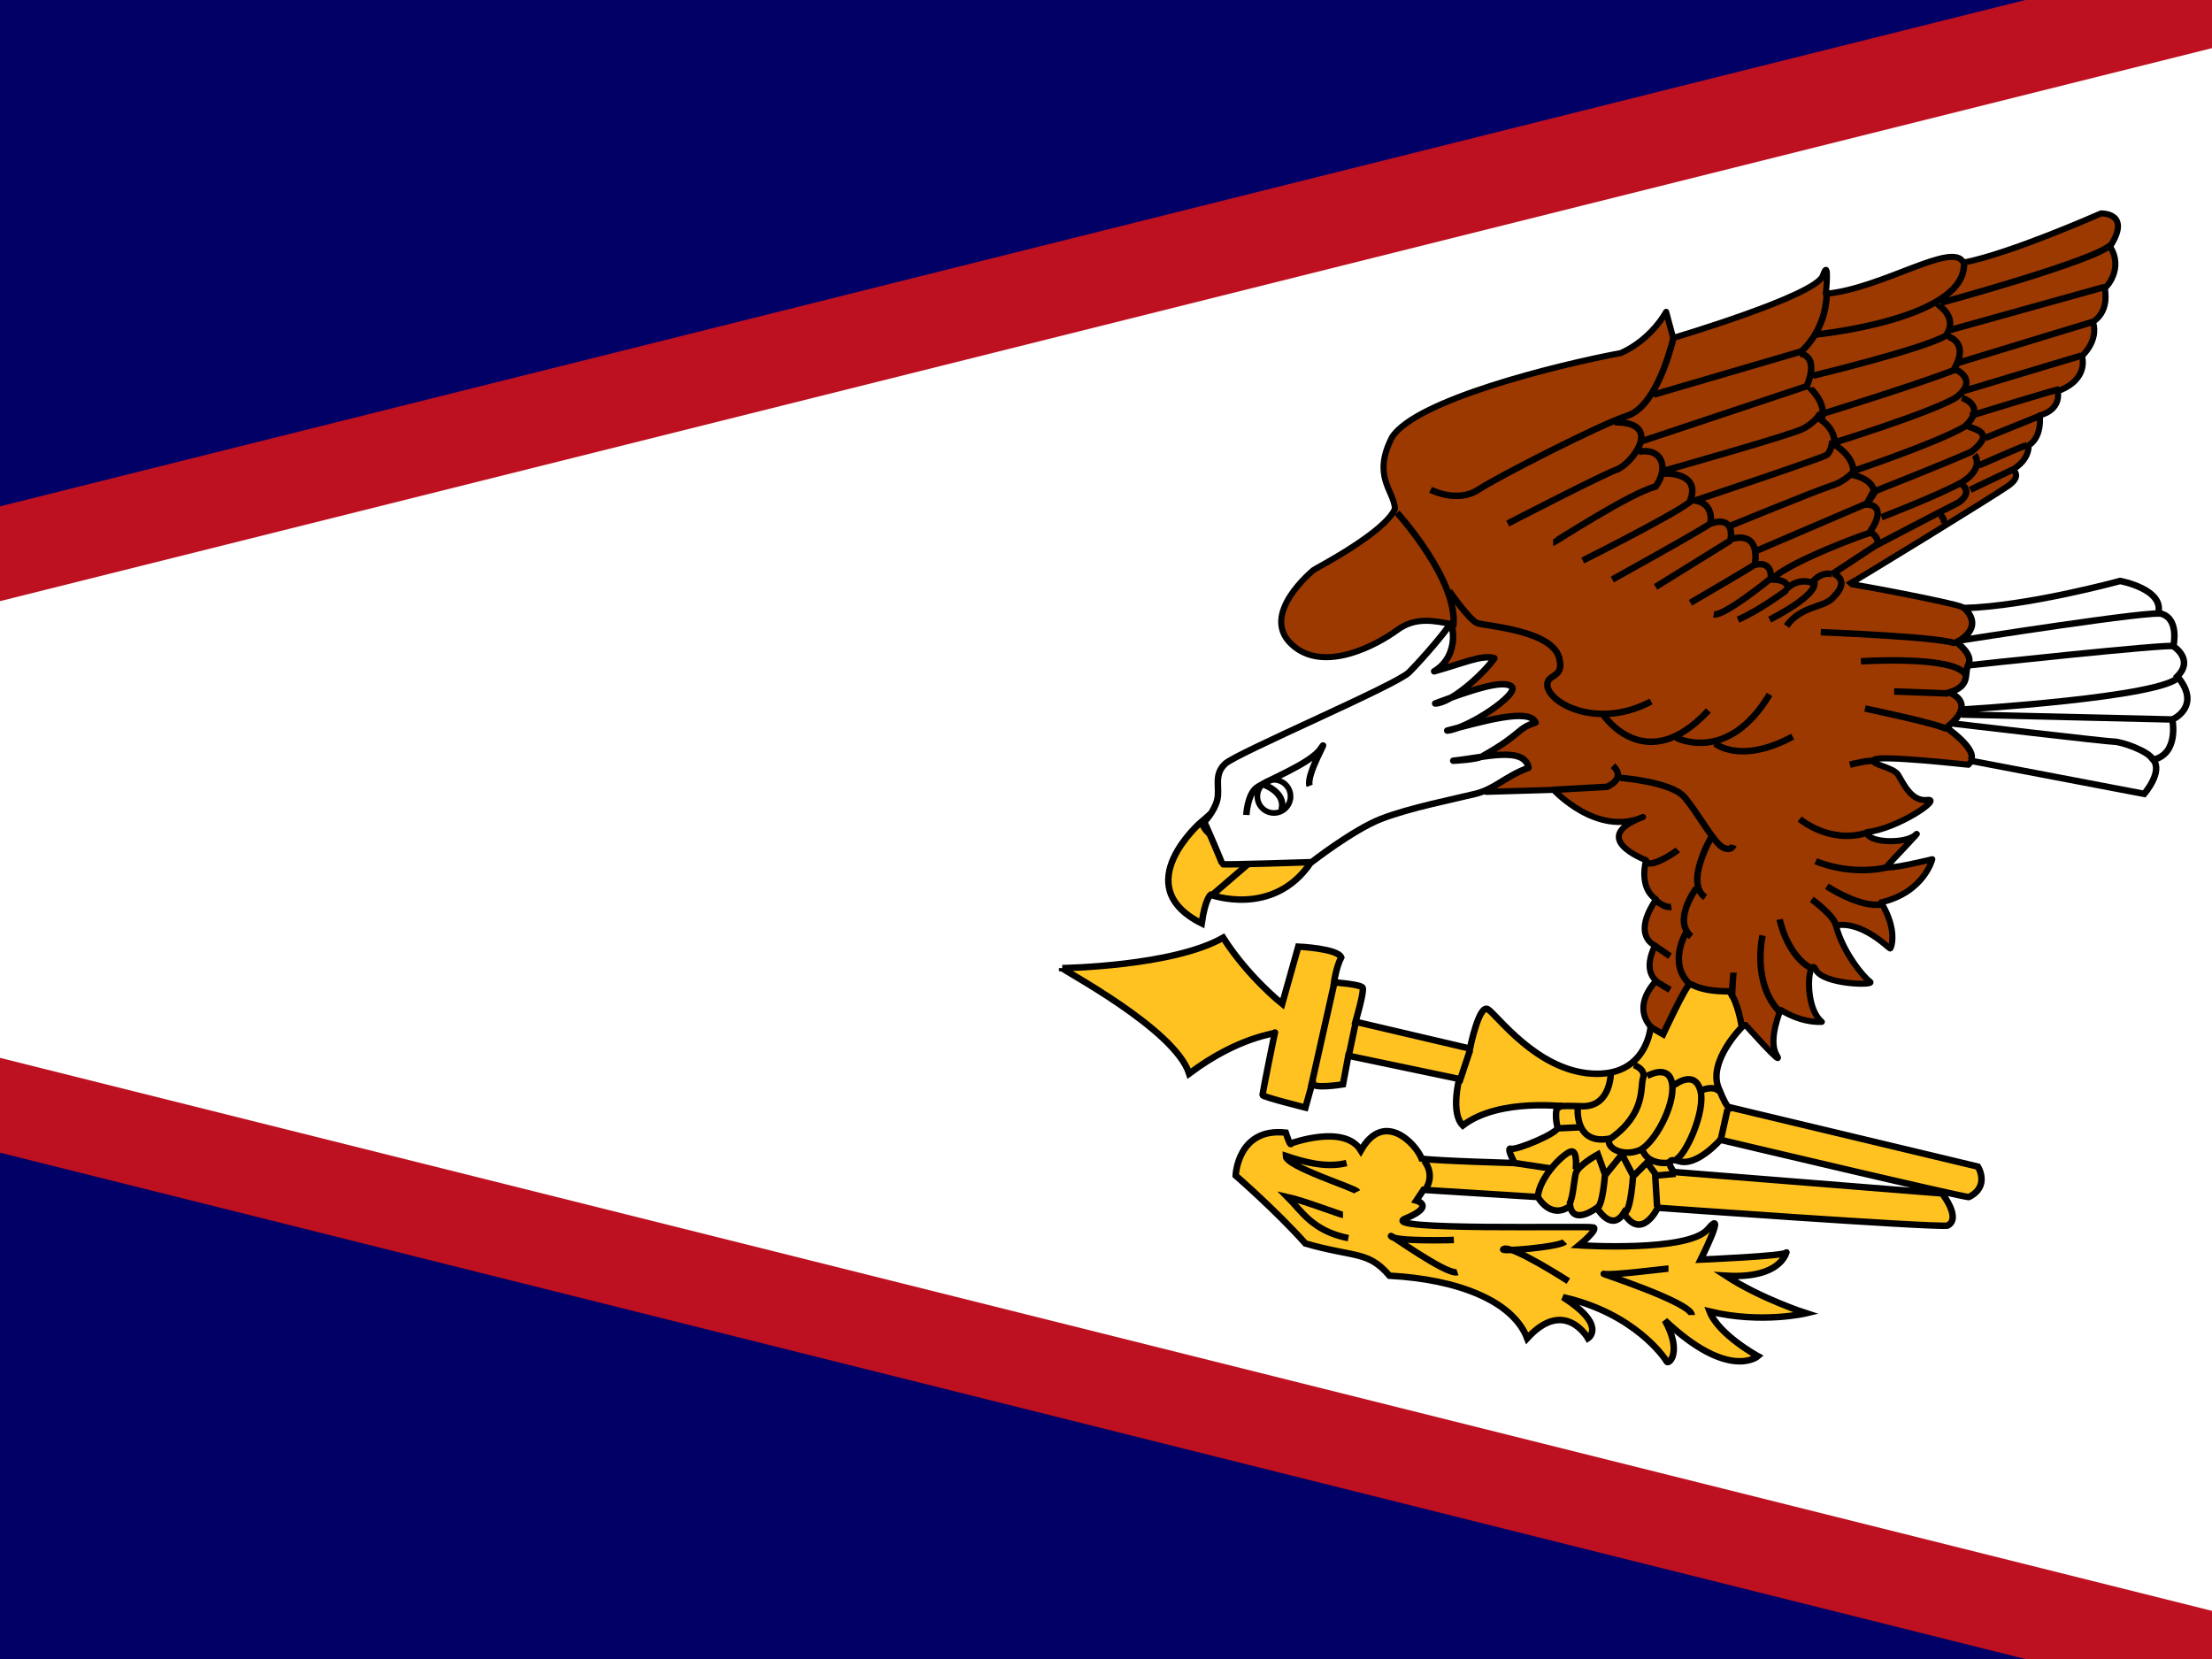
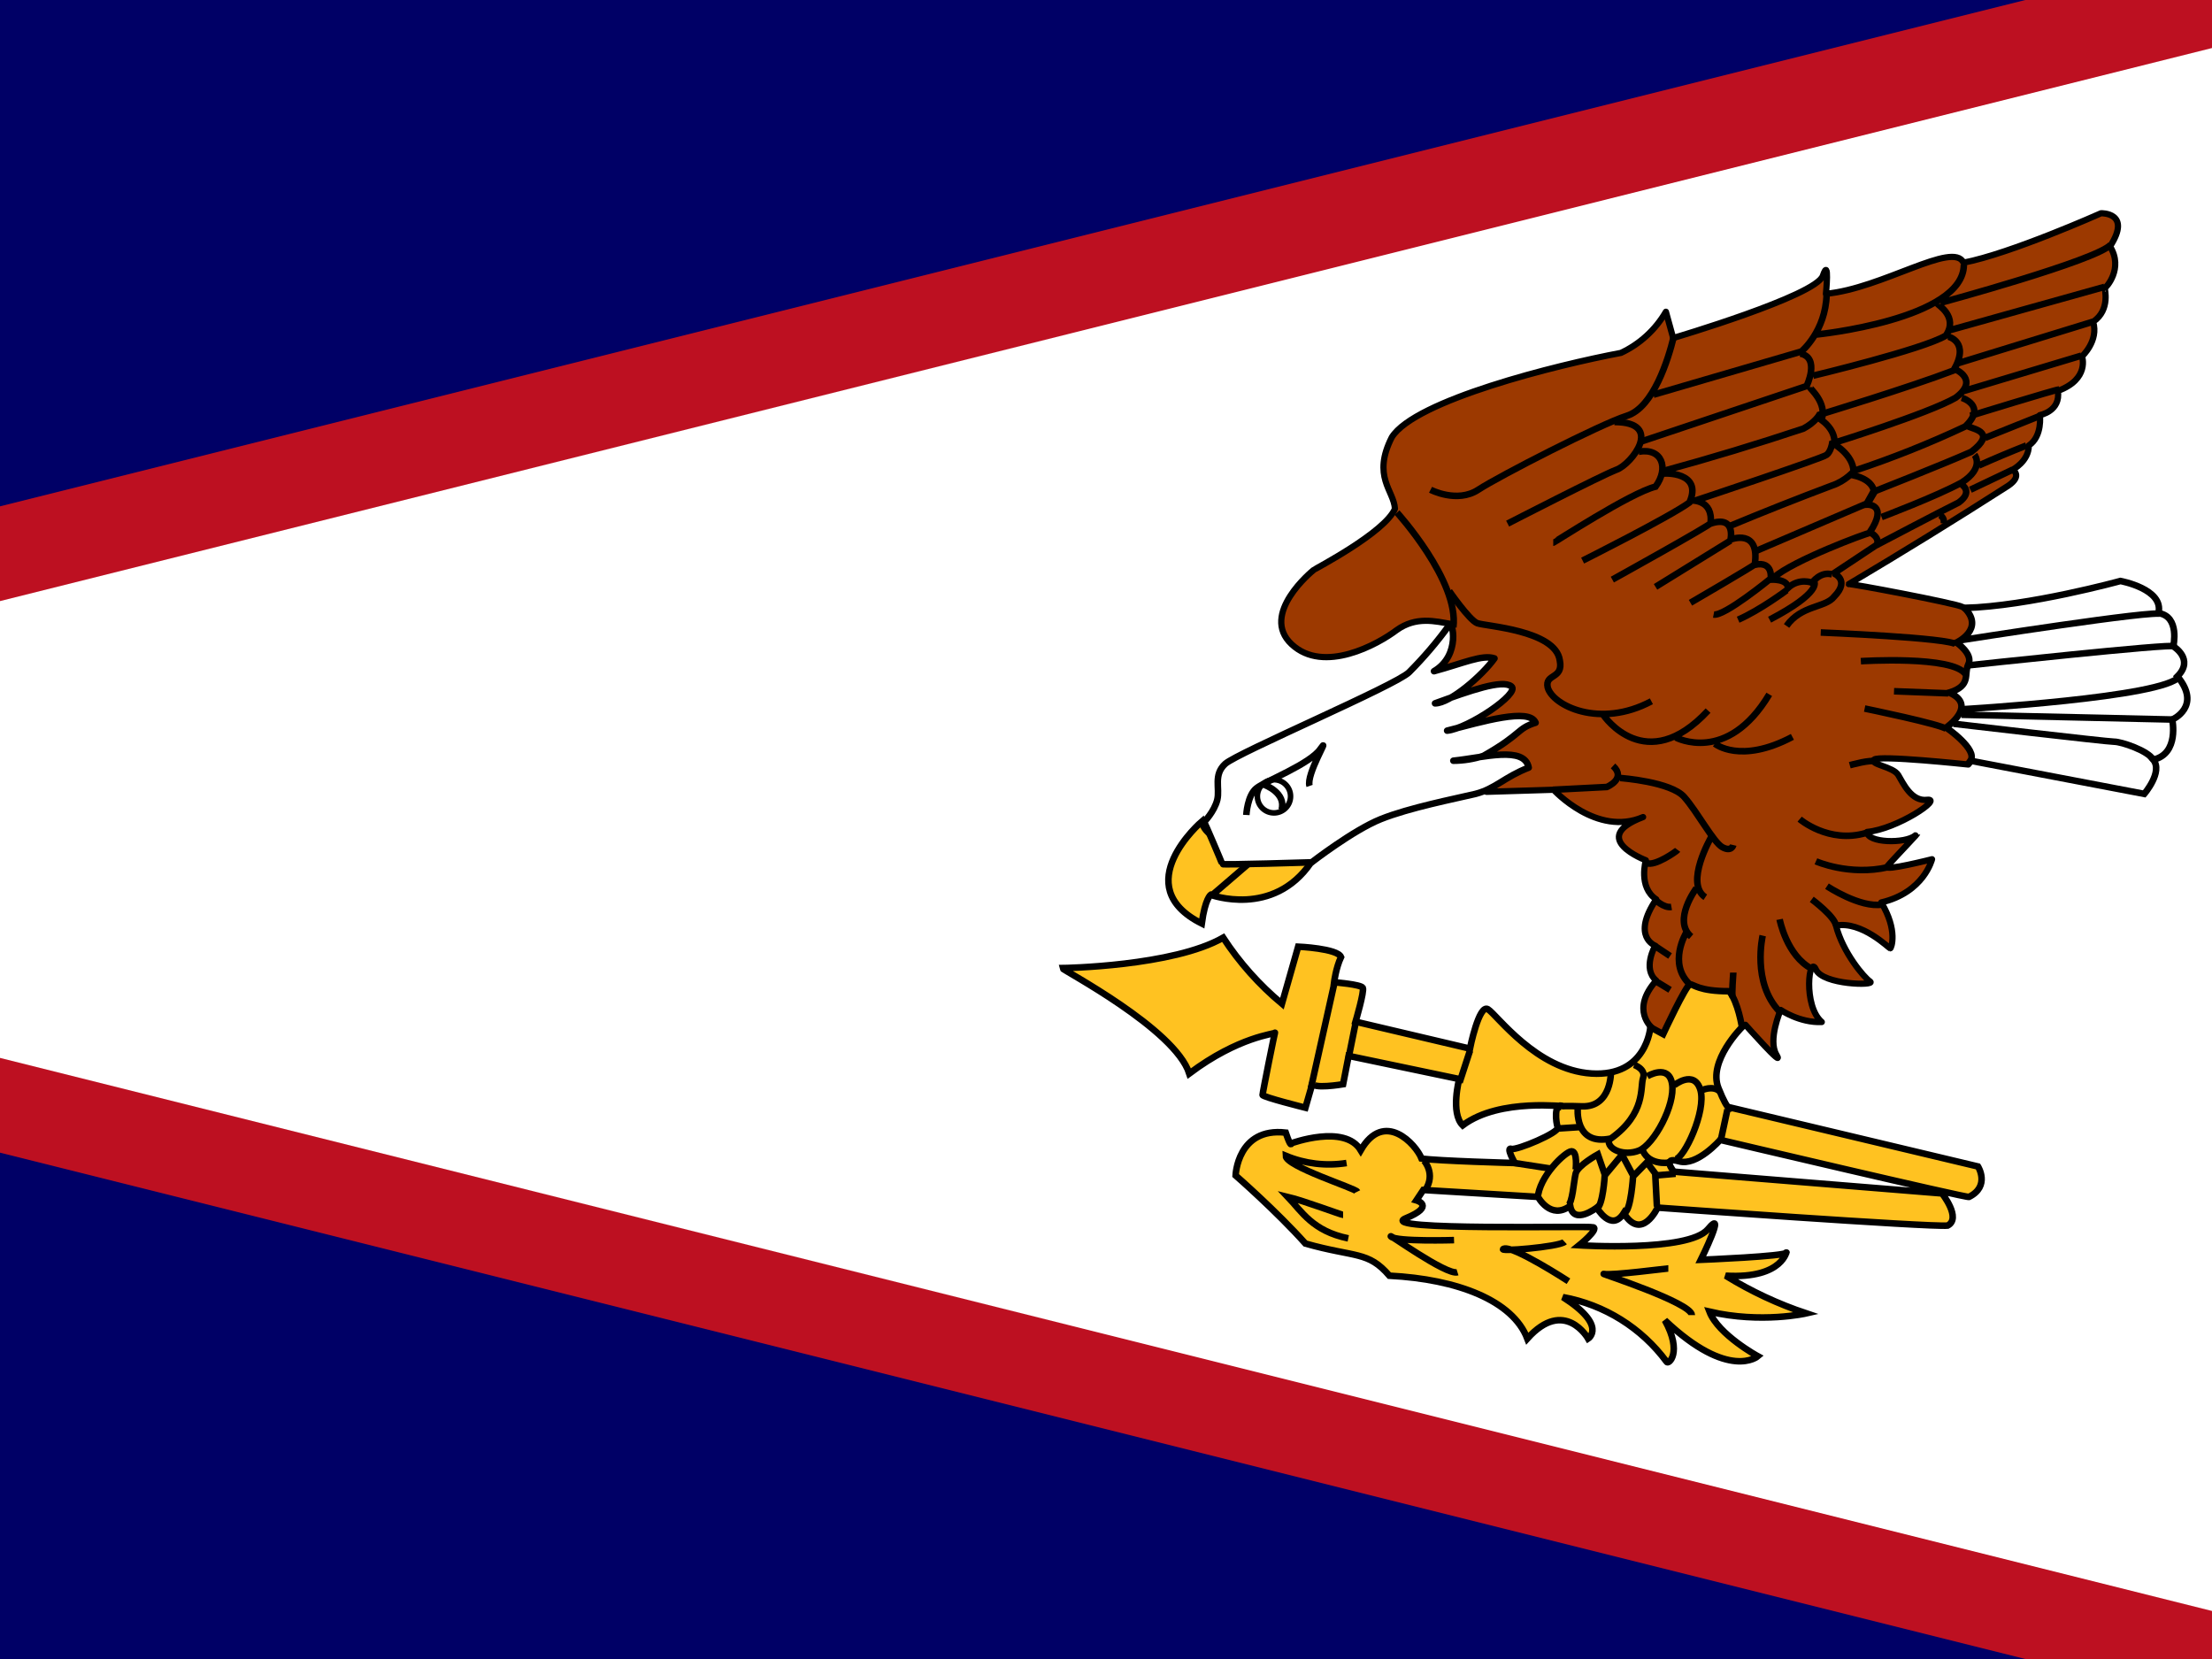
- <svg xmlns="http://www.w3.org/2000/svg" height="480" width="640" id="flag-icon-css-as">
+ <svg xmlns="http://www.w3.org/2000/svg" id="flag-icon-css-as" viewBox="0 0 640 480">
  <defs>
-     <clipPath id="a">
-       <path fill-opacity=".67" d="M0 0h640v480H0z" />
+     <clipPath id="as-a">
+       <path fill-opacity=".7" d="M0 0h640v480H0z" />
    </clipPath>
  </defs>
-   <g clip-path="url(#a)">
+   <g clip-path="url(#as-a)">
    <path fill="#006" d="M-374-16H650v512H-374z" />
-     <path d="M-374 240L650 496V-16L-374 240z" fill-rule="evenodd" fill="#bd1021" />
-     <path d="M650 11.43v457.14L-264.29 240 650 11.43z" fill-rule="evenodd" fill="#fff" />
+     <path fill="#bd1021" fill-rule="evenodd" d="M-374 240L650 496V-16L-374 240z" />
+     <path fill="#fff" fill-rule="evenodd" d="M650 11.4v457.2L-264.3 240 650 11.4z" />
    <g stroke="#000">
-       <path stroke-linejoin="round" d="M478 297.4s-6.392-5.23 1.163-13.658c-4.068-3.486-.29-10.17-.29-10.17s-6.975-2.615.29-13.366c-5.23-3.487-2.906-11.333-2.906-11.333s-17.144-6.393-.87-12.494c-13.368 5.81-25.863-7.848-25.863-7.848l-19.468.582c-3.302-16.172-28.97-2.127-9.888-48.52-4.94-.872-10.46-2.324-15.982 1.744-5.522 4.067-21.212 12.784-30.51 4.067s6.1-21.212 6.392-21.502c.29-.29 20.63-10.75 23.536-17.725-.29-5.23-6.682-9.298-.872-20.63 6.683-10.753 47.65-20.923 66.26-24.41 9.007-4.068 13.076-11.914 13.076-11.914l2.034 7.555s41.262-12.205 43.296-18.016.872 5.23.872 5.23c16.272-1.453 36.903-15.4 39.81-9.008 13.656-2.615 39.81-14.238 39.81-14.238s9.006-.29 2.613 9.59c4.068 6.392-1.162 11.913-1.452 11.913-.29 0 1.743 6.394-3.487 9.88 1.745 5.522-3.197 9.88-3.197 9.88s2.326 6.684-6.973 10.17c.872 5.812-5.23 6.975-5.23 6.975s.872 6.102-3.196 8.717c0 4.65-4.65 6.974-4.65 6.974s2.906 1.743-1.163 4.65c-4.067 2.905-46.2 28.766-46.2 28.476 0-.29 30.8 5.52 32.834 6.683s25.28 16.564 25.28 16.564l-23.537 29.056s-26.15-2.905-27.312-1.452 5.52 2.034 6.973 4.358c1.455 2.324 3.78 7.847 8.428 7.265 4.65-.582-8.717 8.427-17.434 9.3 0 3.195 11.04 3.485 13.947.87 2.907-2.615-6.973 7.555-8.136 9.008s13.077-2.034 13.077-2.034-2.324 9.59-14.818 12.496c4.94 8.136 2.905 13.367 2.614 13.367s-8.136-8.137-15.69-6.684c2.033 7.845 8.136 15.108 9.88 16.272 1.742 1.162-13.658.87-15.692-3.488s-3.778 10.46 1.743 15.11c-6.392.29-11.914-3.487-11.914-3.487s-3.776 8.717-1.162 13.077c2.617 4.36-9.006-8.718-9.006-8.718l-22.084 9.3-4.94-8.428z" fill-rule="evenodd" stroke-width="1.761" fill="#9c3900" />
-       <path d="M307.325 280.1c.518 0 32.082-.518 46.572-8.797 7.244 11.384 17.076 19.146 17.076 19.146l4.658-16.56s11.385.518 12.42 3.106c-1.553 3.103-2.07 7.243-2.07 7.243s7.76.518 8.28 1.552c.516 1.035-2.07 9.83-2.07 9.83l33.116 7.763s2.587-12.936 5.175-11.384c2.588 1.554 13.972 17.595 30.013 18.63s17.076-13.455 17.076-13.455l3.62 2.07s6.728-14.487 7.763-14.487 2.588 2.07 11.384 2.07c2.587 3.104 3.623 10.347 3.623 10.347s-9.833 9.833-6.728 17.595 3.623 5.69 3.623 5.69l71.408 17.077s3.624 5.693-2.586 8.798c0 .517-71.927-16.56-71.927-16.56s-6.728 7.762-11.902 6.21-1.552 3.105-1.552 3.105l77.618 6.21s5.692 7.244 1.552 9.314c-5.174.517-83.827-5.174-83.827-5.174s-4.66 9.83-9.833 1.552c-3.62 5.69-7.762-1.552-7.762-1.552s-6.726 5.174-7.762-.52c-5.692 4.14-9.314-2.585-9.314-2.585l-33.118-2.07-2.07 3.104s5.692 1.55-3.105 5.174c-8.796 3.622 52.78 2.07 54.333 2.587 1.552.52-4.14 5.176-4.14 5.176s31.566 2.07 37.257-4.657c5.692-6.73-2.07 8.795-2.07 8.795s24.84-1.034 24.84-2.07-.52 7.763-17.595 6.727c10.35 6.728 23.285 10.867 23.285 10.867s-12.936 3.104-27.942-.518c2.586 6.727 13.972 12.936 13.972 12.936s-8.28 7.245-26.91-10.35c5.176 9.315 1.036 12.938.52 11.902-.52-1.035-9.315-13.97-30.013-18.628 12.936 8.28 7.243 11.902 7.243 11.902s-6.726-11.902-17.593 0c-4.14-10.867-20.18-17.076-39.844-18.112-6.21-7.243-9.83-5.174-24.32-9.314-8.28-9.313-20.18-19.663-20.18-19.663s.517-13.97 14.488-12.42c1.552 4.658 1.552 3.106 1.552 3.106s15.524-5.692 20.18 2.07c6.728-11.902 16.042-1.78 17.595 2.36 4.458.654 26.907 1.262 26.907 1.262s-2.588-4.657-1.035-4.14c1.552.518 13.97-4.656 13.454-6.208-.517-1.553-1.034-6.727 1.035-6.21 2.07.517-17.593-2.588-28.46 5.693-3.622-3.623-1.035-13.455-1.035-13.455l-32.08-6.726-1.554 8.28s-9.314 1.55-8.796-.518c.517-2.07-2.07 7.243-2.07 7.243s-12.42-3.104-12.42-3.62 3.623-18.63 3.623-18.112c0 .518-10.35 1.035-24.838 11.902-4.14-12.936-36.74-30.012-36.74-30.53z" fill-rule="evenodd" stroke-width="1.878" fill="#ffc221" />
-       <path d="M385.98 284.763l-6.727 30.013m12.935-18.63l-2.07 9.83m35.189-2.068l-3.105 9.314m60.546 53.808c-.517 0-16.558 2.07-18.63 1.554-2.068-.517 25.357 8.28 25.357 11.9m-35.705-9.818s-16.04-10.348-18.628-9.314c-2.587 1.035 16.04-.517 17.594-2.07m-32.086-.52s-16.558.517-18.11-1.035 16.04 11.384 19.145 10.35m-33.118-16.569c-.518 0-11.385-4.14-16.04-5.176 4.138 4.14 7.243 9.833 17.592 11.902m2.588-13.446c-.518-1.035-20.698-7.245-20.698-10.35 4.656 1.553 11.383 3.622 17.592 2.07m110.221-15.528l-2.07 9.314" stroke-width="1.878" fill="none" />
-       <path d="M347.688 237.67s-21.734 18.628 0 29.494c1.034-7.244 2.587-8.278 2.587-8.278s18.11 6.726 28.977-9.315c-4.657-6.725-12.937-4.138-12.937-4.138s-17.076 0-18.628-7.76z" fill-rule="evenodd" stroke-width="1.878" fill="#ffc221" />
-       <path d="M365.8 245.954l-15.006 12.936m61.222 76.91s3.46 3.814.354 8.47m72.45-4.652l-5.692.52m-40.881-3.633l10.35 1.552m17.486-28.162s.29 10.46-8.427 10.17c-8.717-.29-5.812.29-5.812.29" stroke-width="1.878" fill="none" />
-       <path d="M472.774 308.148s3.487 1.162 2.616 3.778c-.872 2.614.87 10.17-9.298 17.434-10.753 2.324-9.59-9.007-9.59-9.007" stroke-width="1.878" fill="none" />
-       <path d="M476.55 311.346s6.392-3.777 7.264 2.325c.87 6.102-5.23 17.435-9.59 19.18-4.358 1.742-9.297-.292-8.717-3.197m18.889-15.688s5.813-4.65 7.555 1.452c1.745 6.103-4.648 19.76-7.264 20.05m7.837-20.051s2.907-1.453 4.94.29m-14.237 20.629c-1.162.29-6.102.58-7.845-3.196m-18.3-6.975c-.29 0-6.102.292-6.102.292m28.472 22.67l-.58-9.59-2.325-3.195-4.068 4.068s-.583 9.59-2.326 10.46m2.327-10.76c-.292-.58-3.198-6.1-3.198-6.1l-4.94 6.1s-.58 8.72-2.324 9.592m2.318-9.887c0-.29-2.034-5.81-2.034-5.81s-5.81 3.196-6.392 5.52c-.58 2.325-.872 8.717-2.325 9.3m2.327-10.461s.582-5.23-1.162-5.23c-1.742 0-9.59 7.265-9.88 13.657" stroke-width="1.878" fill="none" />
-       <path stroke-linejoin="round" d="M348.402 237.825s2.905-2.906 3.777-6.392c.87-3.487-1.163-7.265 2.324-10.46 3.487-3.198 49.397-22.666 53.176-26.444 3.777-3.778 10.75-11.914 11.623-13.658.87-1.743 3.487 8.717-4.36 13.367 8.428-2.326 13.95-4.94 17.435-3.78-3.487 4.94-12.785 13.078-17.144 13.078 10.17-3.778 19.47-6.975 22.084-4.94 2.615 2.034-12.495 12.204-18.597 12.785 10.17-2.615 23.83-6.683 25.572-2.325-5.52 1.744-3.78 3.195-15.11 9.59-1.453 1.163-8.717 1.452-8.717 1.452 8.717-.872 20.63-4.36 21.792 2.034-6.973 2.615-9.588 6.102-15.4 7.555-5.81 1.453-19.178 4.067-27.315 7.264-8.136 3.196-20.05 12.495-20.05 12.495s-25.86.87-25.86.58c0-.29-4.94-11.914-5.23-12.205z" fill-rule="evenodd" stroke-width="1.878" fill="#fff" />
-       <path d="M360.605 235.797s.29-5.81 2.906-7.845c2.616-2.034 15.693-6.975 18.6-11.333 2.904-4.36-4.36 7.554-3.198 10.75m-13.077-.292s6.393 2.326 4.94 7.265" stroke-width="1.878" fill="none" />
-       <path d="M373.39 230.422a4.794 4.794 0 1 1-9.59.001 4.794 4.794 0 0 1 9.591-.001z" stroke-width="1.631" fill="none" />
-       <path d="M570.116 220.104l50.27 9.59s5.52-6.394 2.615-9.88c7.556-1.743 5.522-11.623 5.522-11.623s8.717-3.776 1.452-12.495c4.942-4.94-1.162-8.717-1.162-8.717s2.034-8.717-4.36-9.59c1.745-6.972-11.04-9.297-11.04-9.297s-26.443 7.265-45.04 7.847c6.102 6.102-2.325 9.88-2.325 9.88s4.94 3.486 3.487 6.392c-1.453 2.905.872 6.1-5.52 8.136 8.426 3.778-.873 10.17-.873 10.17s9.3 6.392 6.976 9.588z" fill-rule="evenodd" stroke-width="1.878" fill="#fff" />
-       <path d="M565.17 209.356s44.46 5.23 46.494 5.23 9.88 2.616 11.333 5.23m-55.502-13.081l61.893 1.453m-61.598-2.903s58.698-3.487 62.766-9.59m-61.032-3.195s58.988-6.394 59.57-5.522m-61.599-1.744s57.244-9.007 57.825-7.555m-221.127-29.347s18.016 19.76 16.272 33.126" stroke-width="1.878" fill="none" />
-       <path d="M419.303 170.997s5.81 8.426 8.136 9.298 22.665 2.034 23.827 10.752c1.162 5.52-4.358 3.777-3.486 7.845 1.453 5.23 15.11 11.913 29.93 4.068m-13.655 4.07s12.203 18.017 30.22-1.45m-9.301 7.847s14.82 7.845 27.023-12.495M496.3 215.16s7.264 6.102 22.376-2.033m20.927-8.137s22.375 4.647 23.828 6.1m-15.404-11.032c.29 0 15.692.582 15.692.582m-25.285-9.303s26.733-1.743 30.22 3.778m-41.842-12.205s37.486 1.453 39.228 3.487m-30.804 34.863s6.393-1.743 7.265-.87m-21.788 16.562s8.426 7.265 19.18 4.068m-14.533 8.146s9.59 4.358 20.923 1.742m-17.723 5.512s9.588 6.393 15.98 5.23m-20.334-1.44s6.683 4.94 6.973 7.555m-16.269-1.751s2.033 10.46 9.298 14.237m-14.244-9.589s-3.196 13.658 4.94 22.084M501.54 281.41c0 .29-.58 6.393-.29 6.975m-52.015-59.857l15.692-.872s5.81-2.324 1.742-6.1m2.034 3.494c.292 0 14.82 1.16 18.598 5.52 3.778 4.358 8.428 13.075 11.042 14.53 2.616 1.45 3.197-.583 3.197-.583m-6.395-2.325s-7.845 13.368-1.743 17.436m-2.624-2.616s-6.973 9.3-1.453 13.948m-1.449-1.17s-5.52 9.008 1.163 15.11m-3.599-39.003c-.376.375-6.75 4.874-9 3.75m2.25 10.493s2.625 2.624 4.875 2.25M479 273.776l4.19 2.872m-3.626 7.566l3.624 2.186m-69.255-144.7s7.64 3.974 13.75 0c6.112-3.97 35.446-18.943 43.085-21.388 7.638-2.445 11.917-16.5 13.445-22.61M478.41 114.2l42.78-12.527s7.027-5.806 7.332-16.5m-3.062 11.611s42.778-4.278 42.778-20.167m-6.715 10.999S606.44 75.393 610.72 70.81" stroke-width="1.878" fill="none" />
-       <path d="M436.233 151.48s27.195-14.057 31.473-15.584c4.277-1.528 14.055-13.75-.61-13.75" stroke-width="1.878" fill="none" />
-       <path d="M449.376 156.98c.306 0 22.305-14.363 29.64-16.196 3.972-5.5 1.833-11.305-4.89-10.083" stroke-width="1.878" fill="none" />
-       <path d="M480.846 137.118c.612-.306 11.918-.612 7.945 8.25-5.802 4.278-30.86 16.806-30.86 16.806m17.111-34.529l47.67-15.89s3.973-8.25-1.832-9.472m39.727-14.363c0 .307 6.112 3.668 2.445 9.168-6.722 3.973-38.5 11.612-38.5 11.612m84.331-25.667L563.965 95.56m41.551-2.443l-39.11 11.917m35.758-2.139l-34.53 10.39m28.106-.613c-.917 0-25.667 7.64-25.667 7.64m20.173 0l-15.89 6.417m11.917 2.138c-.61 0-13.75 5.805-13.75 5.805m9.777 1.223l-12.22 5.805m-8.867 7.335s1.528.61 1.222 2.445m-32.087 14.36s5.195 1.834.306 6.723c-2.444 3.36-9.472 2.445-13.75 8.556m46.76-83.724s6.418 1.528 1.528 9.778c-12.834 4.89-38.807 12.833-38.807 12.833s-1.22 2.14-4.582 3.973c-3.36 1.832-40.334 12.22-40.334 12.22m84.336-29.332s7.028 3.056 0 8.25c-7.945 4.584-35.75 13.14-35.75 13.14s-.307 2.444-1.528 3.36c-1.223.917-37.89 13.14-37.89 13.14" stroke-width="1.878" fill="none" />
-       <path d="M567.636 115.116s7.334 2.14.917 8.25c-7.64 4.584-32.084 12.834-32.084 12.834s-2.445 3.056-6.418 4.278c-3.972 1.222-29.333 11.61-29.333 11.61m68.75-28.721c2.14.917 7.945 1.834.917 7.334-8.25 3.667-28.417 11.612-28.417 11.612l-1.834 3.36-32.083 13.75m63.249-27.805s3.054 3.667-3.668 7.945c-7.334 3.972-23.222 10.083-23.222 10.083m23.226-9.473s3.36 2.14-.915 5.195c-4.89 2.444-24.14 12.528-24.14 12.528l-12.528 8.25" stroke-width="1.878" fill="none" />
-       <path d="M523.63 112.06c0 .307 5.194 4.584 3.36 9.473 4.584 3.362 3.667 7.028 3.667 7.028s6.416 3.668 5.5 8.863c6.417 1.528 6.11 5.194 6.11 5.194l-2.138 3.36s6.415-.304.916 7.946c3.36 1.833 1.834 3.972 1.834 3.972m-1.839-3.666c-.917 0-22.305 7.944-27.806 12.833" stroke-width="1.878" fill="none" />
-       <path d="M489.41 144.757s6.418-.306 5.502 6.722c7.334-2.445 5.805 4.583 5.805 4.583s8.555-3.362 7.028 7.333c5.5-1.222 4.583 4.278 4.583 4.278s4.89-.306 4.89 2.444c3.36-3.055 7.028-1.527 7.028-1.527s2.444-3.36 5.805-2.444m-34.836-14.972c0 .61-28.723 16.5-28.723 16.5m34.218-11.307l-21.696 13.445m29.034-6.722c0 .305-18.945 11.306-18.945 11.306m23.227-7.028s-13.444 11-16.5 10.39m21.08-7.028s-7.64 5.805-14.057 8.555m22.001-11s2.444 3.056-12.833 11" stroke-width="1.878" fill="none" />
+       <path fill="#9c3900" fill-rule="evenodd" stroke-linejoin="round" stroke-width="1.8" d="M478 297.4s-6.4-5.2 1.2-13.7c-4.1-3.4-.3-10.1-.3-10.1s-7-2.6.3-13.4c-5.3-3.5-3-11.3-3-11.3s-17-6.4-.8-12.5c-13.4 5.8-25.9-7.9-25.9-7.9l-19.4.6c-3.3-16.2-29-2.1-10-48.5-4.9-.9-10.4-2.3-16 1.7-5.4 4.1-21.1 12.8-30.4 4.1s6-21.2 6.4-21.5c.3-.3 20.6-10.8 23.5-17.7-.3-5.3-6.7-9.3-.9-20.7 6.7-10.7 47.7-20.9 66.3-24.4a29.5 29.5 0 0013-11.9l2.1 7.6s41.3-12.2 43.3-18 .9 5.2.9 5.2c16.2-1.5 36.9-15.4 39.8-9 13.6-2.6 39.8-14.3 39.8-14.3s9-.3 2.6 9.6c4 6.4-1.2 12-1.5 12-.2 0 1.8 6.3-3.4 9.8 1.7 5.5-3.2 10-3.2 10s2.3 6.6-7 10c.9 5.9-5.2 7-5.2 7s.8 6.1-3.2 8.8c0 4.6-4.7 7-4.7 7s3 1.7-1.2 4.6a1568 1568 0 01-46.2 28.5c0-.3 30.8 5.5 32.9 6.6s25.3 16.6 25.3 16.6l-23.6 29s-26.1-2.8-27.3-1.4 5.5 2 7 4.4c1.4 2.3 3.8 7.8 8.4 7.2 4.7-.5-8.7 8.5-17.4 9.3 0 3.2 11 3.5 14 1 2.8-2.7-7 7.5-8.2 9s13-2.1 13-2.1-2.3 9.6-14.7 12.5c4.9 8.1 2.9 13.3 2.6 13.3s-8.2-8-15.7-6.6c2 7.8 8.1 15 9.9 16.2 1.7 1.2-13.7 1-15.7-3.5s-3.8 10.5 1.7 15.2c-6.4.3-11.9-3.5-11.9-3.5s-3.8 8.7-1.2 13c2.6 4.4-9-8.7-9-8.7l-22 9.3-5-8.4z" />
+       <path fill="#ffc221" fill-rule="evenodd" stroke-width="1.9" d="M307.3 280.1c.5 0 32.1-.5 46.6-8.8a86.3 86.3 0 0017 19.1l4.7-16.5s11.4.5 12.4 3c-1.5 3.2-2 7.3-2 7.3s7.7.6 8.3 1.6c.5 1-2.1 9.8-2.1 9.8l33.1 7.8s2.6-13 5.2-11.4c2.6 1.6 14 17.6 30 18.6s17-13.4 17-13.4l3.7 2s6.7-14.4 7.8-14.4 2.5 2 11.3 2c2.6 3.1 3.7 10.4 3.7 10.4s-9.9 9.8-6.8 17.6 3.7 5.7 3.7 5.7l71.4 17s3.6 5.7-2.6 8.8c0 .5-72-16.5-72-16.5s-6.7 7.7-11.9 6.2-1.5 3-1.5 3l77.6 6.3s5.7 7.2 1.6 9.3c-5.2.5-83.9-5.2-83.9-5.2s-4.6 9.9-9.8 1.6c-3.6 5.7-7.8-1.6-7.8-1.6s-6.7 5.2-7.7-.5c-5.7 4.2-9.3-2.6-9.3-2.6l-33.2-2-2 3s5.7 1.6-3.1 5.2c-8.8 3.7 52.8 2.1 54.3 2.6 1.6.6-4.1 5.2-4.1 5.2s31.5 2 37.2-4.6c5.7-6.8-2 8.8-2 8.8s24.8-1 24.8-2.1-.5 7.7-17.6 6.7a112 112 0 0023.3 10.9s-13 3-28-.5c2.6 6.7 14 12.9 14 12.9s-8.3 7.2-26.9-10.4c5.2 9.4 1 13 .5 12a48 48 0 00-30-18.7c13 8.3 7.3 12 7.3 12s-6.8-12-17.6 0c-4.2-11-20.2-17.2-39.9-18.2-6.2-7.2-9.8-5.2-24.3-9.3-8.3-9.3-20.2-19.7-20.2-19.7s.5-14 14.5-12.4c1.6 4.7 1.6 3.1 1.6 3.1s15.5-5.7 20.1 2c6.8-11.8 16-1.7 17.6 2.4 4.5.7 27 1.3 27 1.3s-2.7-4.7-1-4.1c1.5.5 13.9-4.7 13.4-6.2-.6-1.6-1-6.8 1-6.3 2 .6-17.6-2.5-28.5 5.7-3.6-3.6-1-13.4-1-13.4l-32-6.7-1.6 8.2s-9.4 1.6-8.8-.5l-2.1 7.3s-12.4-3.1-12.4-3.7 3.6-18.6 3.6-18c0 .4-10.4 1-24.8 11.8-4.2-13-36.8-30-36.8-30.5z" />
+       <path fill="none" stroke-width="1.9" d="M386 284.8l-6.7 30m12.9-18.7l-2 9.9m35.1-2l-3 9.2m60.4 53.8c-.5 0-16.5 2.1-18.6 1.6-2-.5 25.4 8.3 25.4 11.9m-35.7-9.8s-16-10.4-18.7-9.4c-2.5 1 16-.5 17.6-2m-32-.5s-16.6.5-18.2-1 16 11.3 19.2 10.3m-33.1-16.6c-.5 0-11.4-4.1-16-5.2 4 4.2 7.2 9.9 17.5 12m2.6-13.5c-.5-1-20.7-7.3-20.7-10.4a32.6 32.6 0 0017.6 2.1M499.8 321l-2 9.3" />
+       <path fill="#ffc221" fill-rule="evenodd" stroke-width="1.9" d="M347.7 237.7s-21.7 18.6 0 29.5c1-7.3 2.6-8.3 2.6-8.3s18 6.7 29-9.3c-4.7-6.8-13-4.2-13-4.2s-17 0-18.6-7.7z" />
+       <path fill="none" stroke-width="1.9" d="M365.8 246l-15 12.9m61.2 76.9s3.5 3.8.4 8.5m72.4-4.7l-5.7.5m-40.9-3.6l10.4 1.6m17.5-28.2s.3 10.5-8.4 10.2c-8.8-.3-5.9.3-5.9.3" />
+       <path fill="none" stroke-width="1.9" d="M472.8 308.1s3.5 1.2 2.6 3.8c-.9 2.6.9 10.2-9.3 17.5-10.8 2.3-9.6-9-9.6-9" />
+       <path fill="none" stroke-width="1.9" d="M476.6 311.4s6.3-3.8 7.2 2.3c.9 6-5.2 17.4-9.6 19.2-4.3 1.7-9.3-.3-8.7-3.2m18.9-15.7s5.8-4.7 7.6 1.4c1.7 6.1-4.7 19.8-7.3 20m7.8-20s3-1.4 5 .3m-14.3 20.6c-1.1.3-6 .6-7.8-3.2m-18.3-7l-6.1.4m28.4 22.6l-.5-9.6-2.4-3.2-4 4.1s-.6 9.6-2.4 10.5m2.4-10.8l-3.2-6-5 6s-.5 8.7-2.3 9.6m2.3-9.9l-2-5.8s-5.8 3.2-6.4 5.5c-.6 2.4-.9 8.7-2.3 9.3m2.3-10.4s.6-5.3-1.2-5.3c-1.7 0-9.5 7.3-9.8 13.7" />
+       <path fill="#fff" fill-rule="evenodd" stroke-linejoin="round" stroke-width="1.9" d="M348.4 237.8s2.9-2.9 3.8-6.4c.8-3.4-1.2-7.2 2.3-10.4s49.4-22.7 53.2-26.5a115 115 0 0011.6-13.6c.9-1.8 3.5 8.7-4.4 13.3 8.5-2.3 14-4.9 17.5-3.7-3.5 4.9-12.8 13-17.2 13 10.2-3.7 19.5-7 22.1-4.9 2.6 2-12.5 12.2-18.6 12.8 10.2-2.6 23.8-6.7 25.6-2.3-5.5 1.7-3.8 3.2-15.1 9.6a28.5 28.5 0 01-8.7 1.4c8.7-.9 20.6-4.4 21.8 2-7 2.7-9.6 6.1-15.4 7.6-5.9 1.4-19.2 4-27.4 7.3-8 3.2-20 12.5-20 12.5s-25.9.8-25.9.5c0-.3-5-11.9-5.2-12.2z" />
+       <path fill="none" stroke-width="1.9" d="M360.6 235.8s.3-5.8 3-7.8c2.5-2 15.6-7 18.5-11.4 3-4.3-4.3 7.6-3.2 10.8m-13-.3s6.3 2.3 4.9 7.2" />
+       <path fill="none" stroke-width="1.6" d="M373.4 230.4a4.8 4.8 0 11-9.6 0 4.8 4.8 0 019.6 0z" />
+       <path fill="#fff" fill-rule="evenodd" stroke-width="1.9" d="M570.1 220.1l50.3 9.6s5.5-6.4 2.6-9.9c7.6-1.7 5.5-11.6 5.5-11.6s8.7-3.8 1.5-12.5c5-5-1.2-8.7-1.2-8.7s2-8.7-4.3-9.6c1.7-7-11-9.3-11-9.3s-26.5 7.3-45.1 7.8c6 6.1-2.3 10-2.3 10s4.9 3.4 3.4 6.3c-1.4 3 1 6.1-5.5 8.2 8.4 3.7-.9 10.1-.9 10.1s9.3 6.4 7 9.6z" />
+       <path fill="none" stroke-width="1.9" d="M565.2 209.4s44.4 5.2 46.5 5.2 9.8 2.6 11.3 5.2m-55.5-13l61.9 1.4m-61.6-3s58.7-3.4 62.8-9.5m-61-3.2s59-6.4 59.5-5.5m-61.6-1.8s57.2-9 57.8-7.5m-221.1-29.4s18 19.8 16.3 33.2" />
+       <path fill="none" stroke-width="1.9" d="M419.3 171s5.8 8.4 8.1 9.3 22.7 2 23.9 10.8c1.1 5.5-4.4 3.7-3.5 7.8 1.4 5.2 15 12 30 4M464 207s12.2 18 30.2-1.4m-9.3 7.8s14.8 7.9 27-12.5m-15.7 14.3s7.3 6 22.4-2m20.9-8.2s22.4 4.6 23.8 6M548 200l15.7.6m-25.3-9.3s26.8-1.7 30.3 3.8M526.8 183s37.5 1.5 39.2 3.5m-30.8 34.9s6.4-1.8 7.3-1M520.7 237s8.4 7.2 19.2 4m-14.5 8.2s9.6 4.3 20.9 1.7m-17.7 5.5s9.6 6.4 16 5.3m-20.4-1.5s6.7 5 7 7.6m-16.3-1.8s2 10.5 9.3 14.3m-14.2-9.6s-3.2 13.6 4.9 22m-13.4-11.3c0 .3-.5 6.4-.2 7m-52-59.9l15.6-.8s5.8-2.4 1.8-6.1m2 3.5c.3 0 14.8 1.1 18.6 5.5 3.8 4.3 8.4 13 11 14.5 2.7 1.5 3.2-.6 3.2-.6m-6.4-2.3s-7.8 13.4-1.7 17.4m-2.6-2.6s-7 9.3-1.5 14m-1.4-1.2s-5.5 9 1.1 15.1m-3.6-39c-.3.4-6.7 4.9-9 3.8m2.3 10.4s2.6 2.7 4.9 2.3m-4.6 11.4l4.2 2.8m-3.6 7.6l3.6 2.2m-69.3-144.7s7.7 4 13.8 0c6.1-4 35.4-19 43-21.4 7.7-2.4 12-16.5 13.5-22.6m-5.8 16.5l42.8-12.5s7-5.8 7.3-16.5m-3 11.6s42.7-4.3 42.7-20.2m-6.7 11s45-12.2 49.2-16.8" />
+       <path fill="none" stroke-width="1.9" d="M436.2 151.5s27.2-14 31.5-15.6c4.3-1.5 14-13.8-.6-13.8" />
+       <path fill="none" stroke-width="1.9" d="M449.4 157c.3 0 22.3-14.4 29.6-16.2 4-5.5 1.8-11.3-4.9-10.1" />
+       <path fill="none" stroke-width="1.9" d="M480.9 137.1c.6-.3 11.9-.6 7.9 8.3-5.8 4.2-30.9 16.8-30.9 16.8m17.1-34.5l47.7-16s4-8.2-1.8-9.4m39.7-14.4c0 .3 6.1 3.7 2.4 9.2-6.7 4-38.4 11.6-38.4 11.6M608.9 83l-45 12.6m41.6-2.5l-39 12m35.7-2.2l-34.6 10.4m28.1-.6c-.9 0-25.6 7.6-25.6 7.6m20.2 0l-16 6.4m12 2.2a321 321 0 00-13.8 5.8m9.8 1.2l-12.2 5.8m-8.9 7.3s1.5.6 1.2 2.5m-32 14.3s5.1 1.9.3 6.8c-2.5 3.3-9.5 2.4-13.8 8.5m46.8-83.7s6.4 1.5 1.5 9.8c-12.8 4.9-38.8 12.8-38.8 12.8s-1.2 2.2-4.6 4a758.6 758.6 0 01-40.3 12.2m84.3-29.3s7 3 0 8.2c-8 4.6-35.7 13.2-35.7 13.2s-.4 2.4-1.6 3.3c-1.2 1-37.9 13.2-37.9 13.2" />
+       <path fill="none" stroke-width="1.9" d="M567.6 115.1s7.4 2.2 1 8.3a289 289 0 01-32.1 12.8s-2.5 3-6.5 4.3a919 919 0 00-29.3 11.6m68.8-28.7c2.1.9 8 1.8.9 7.3-8.3 3.7-28.4 11.6-28.4 11.6l-1.9 3.4-32 13.7m63.2-27.8s3 3.7-3.7 8c-7.3 4-23.2 10-23.2 10m23.2-9.4s3.4 2.1-.9 5.2c-4.9 2.4-24.1 12.5-24.1 12.5l-12.5 8.3" />
+       <path fill="none" stroke-width="1.9" d="M523.6 112c0 .4 5.2 4.6 3.4 9.5 4.6 3.4 3.7 7 3.7 7s6.4 3.7 5.5 9c6.4 1.5 6 5.1 6 5.1l-2 3.4s6.3-.3.8 8c3.4 1.8 1.9 3.9 1.9 3.9m-1.9-3.7c-.9 0-22.3 8-27.8 12.9" />
+       <path fill="none" stroke-width="1.9" d="M489.4 144.8s6.4-.3 5.5 6.7c7.4-2.5 5.8 4.6 5.8 4.6s8.6-3.4 7 7.3c5.6-1.2 4.6 4.3 4.6 4.3s5-.3 5 2.4c3.3-3 7-1.5 7-1.5s2.4-3.4 5.8-2.4m-34.9-15c0 .6-28.7 16.5-28.7 16.5m34.2-11.3L479 169.8m29-6.7c0 .3-18.9 11.3-18.9 11.3m23.2-7s-13.4 11-16.5 10.4m21.1-7s-7.6 5.7-14 8.5m22-11s2.4 3-12.9 11" />
    </g>
  </g>
</svg>
